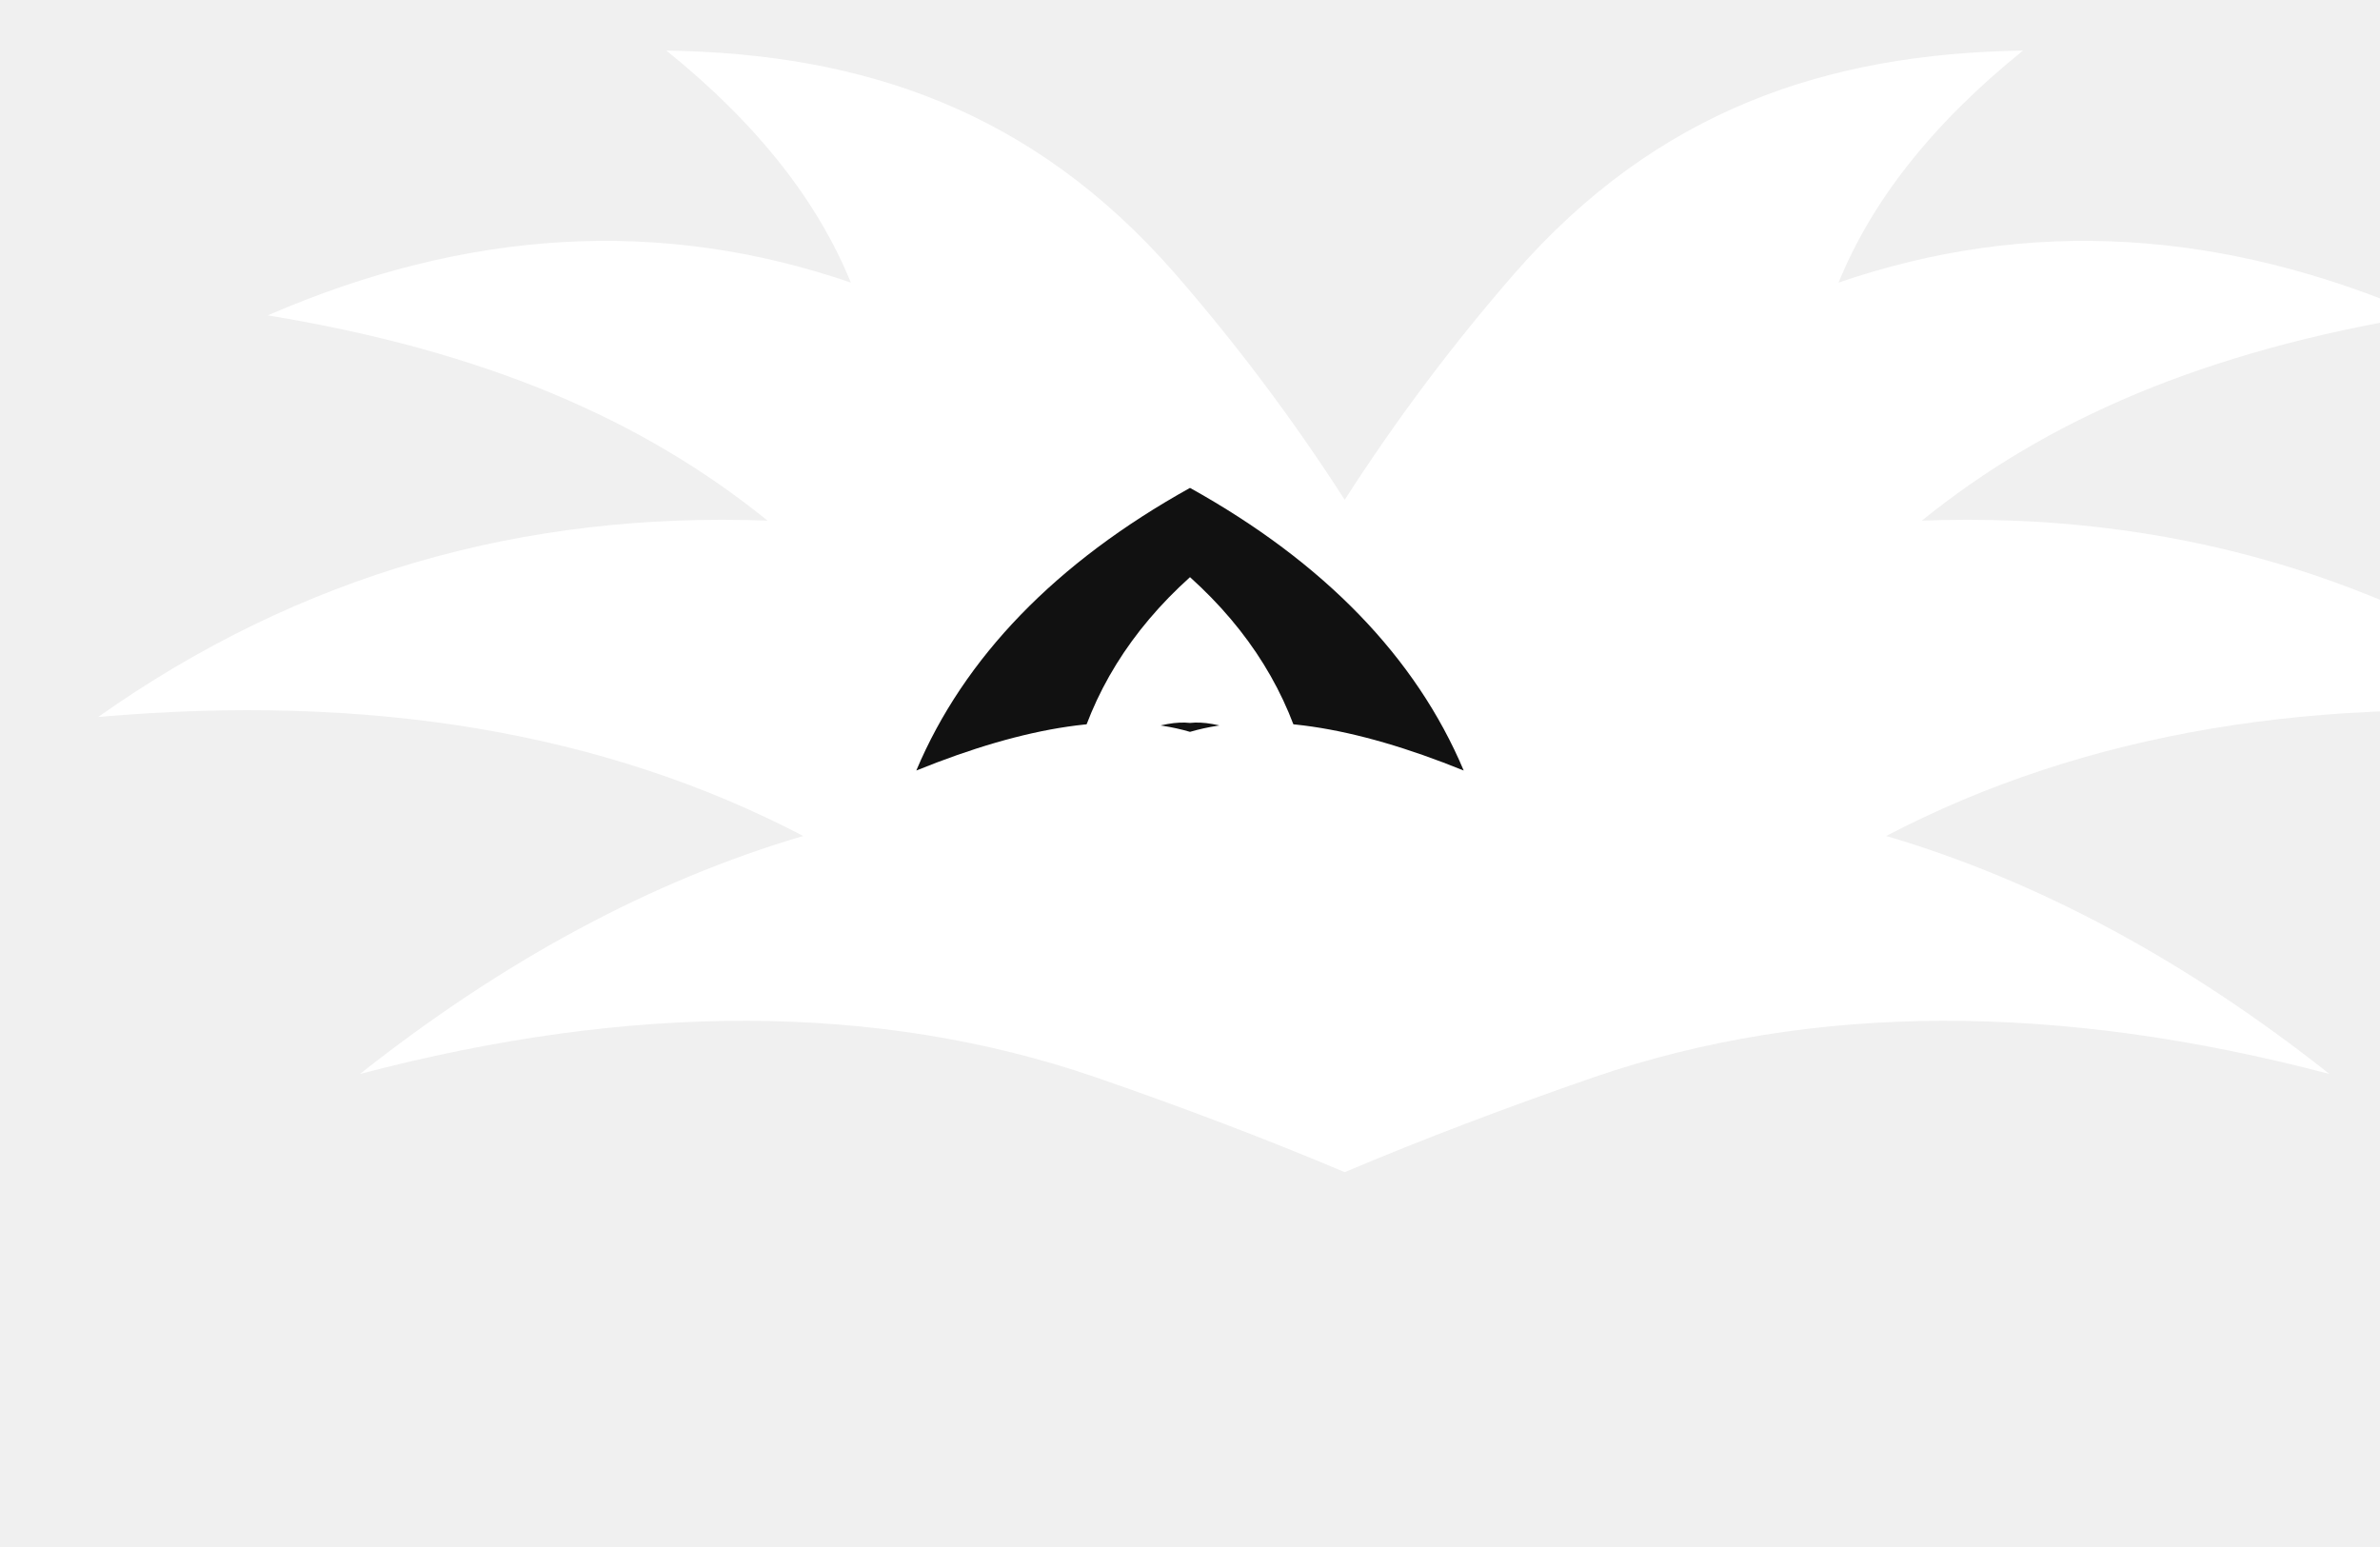
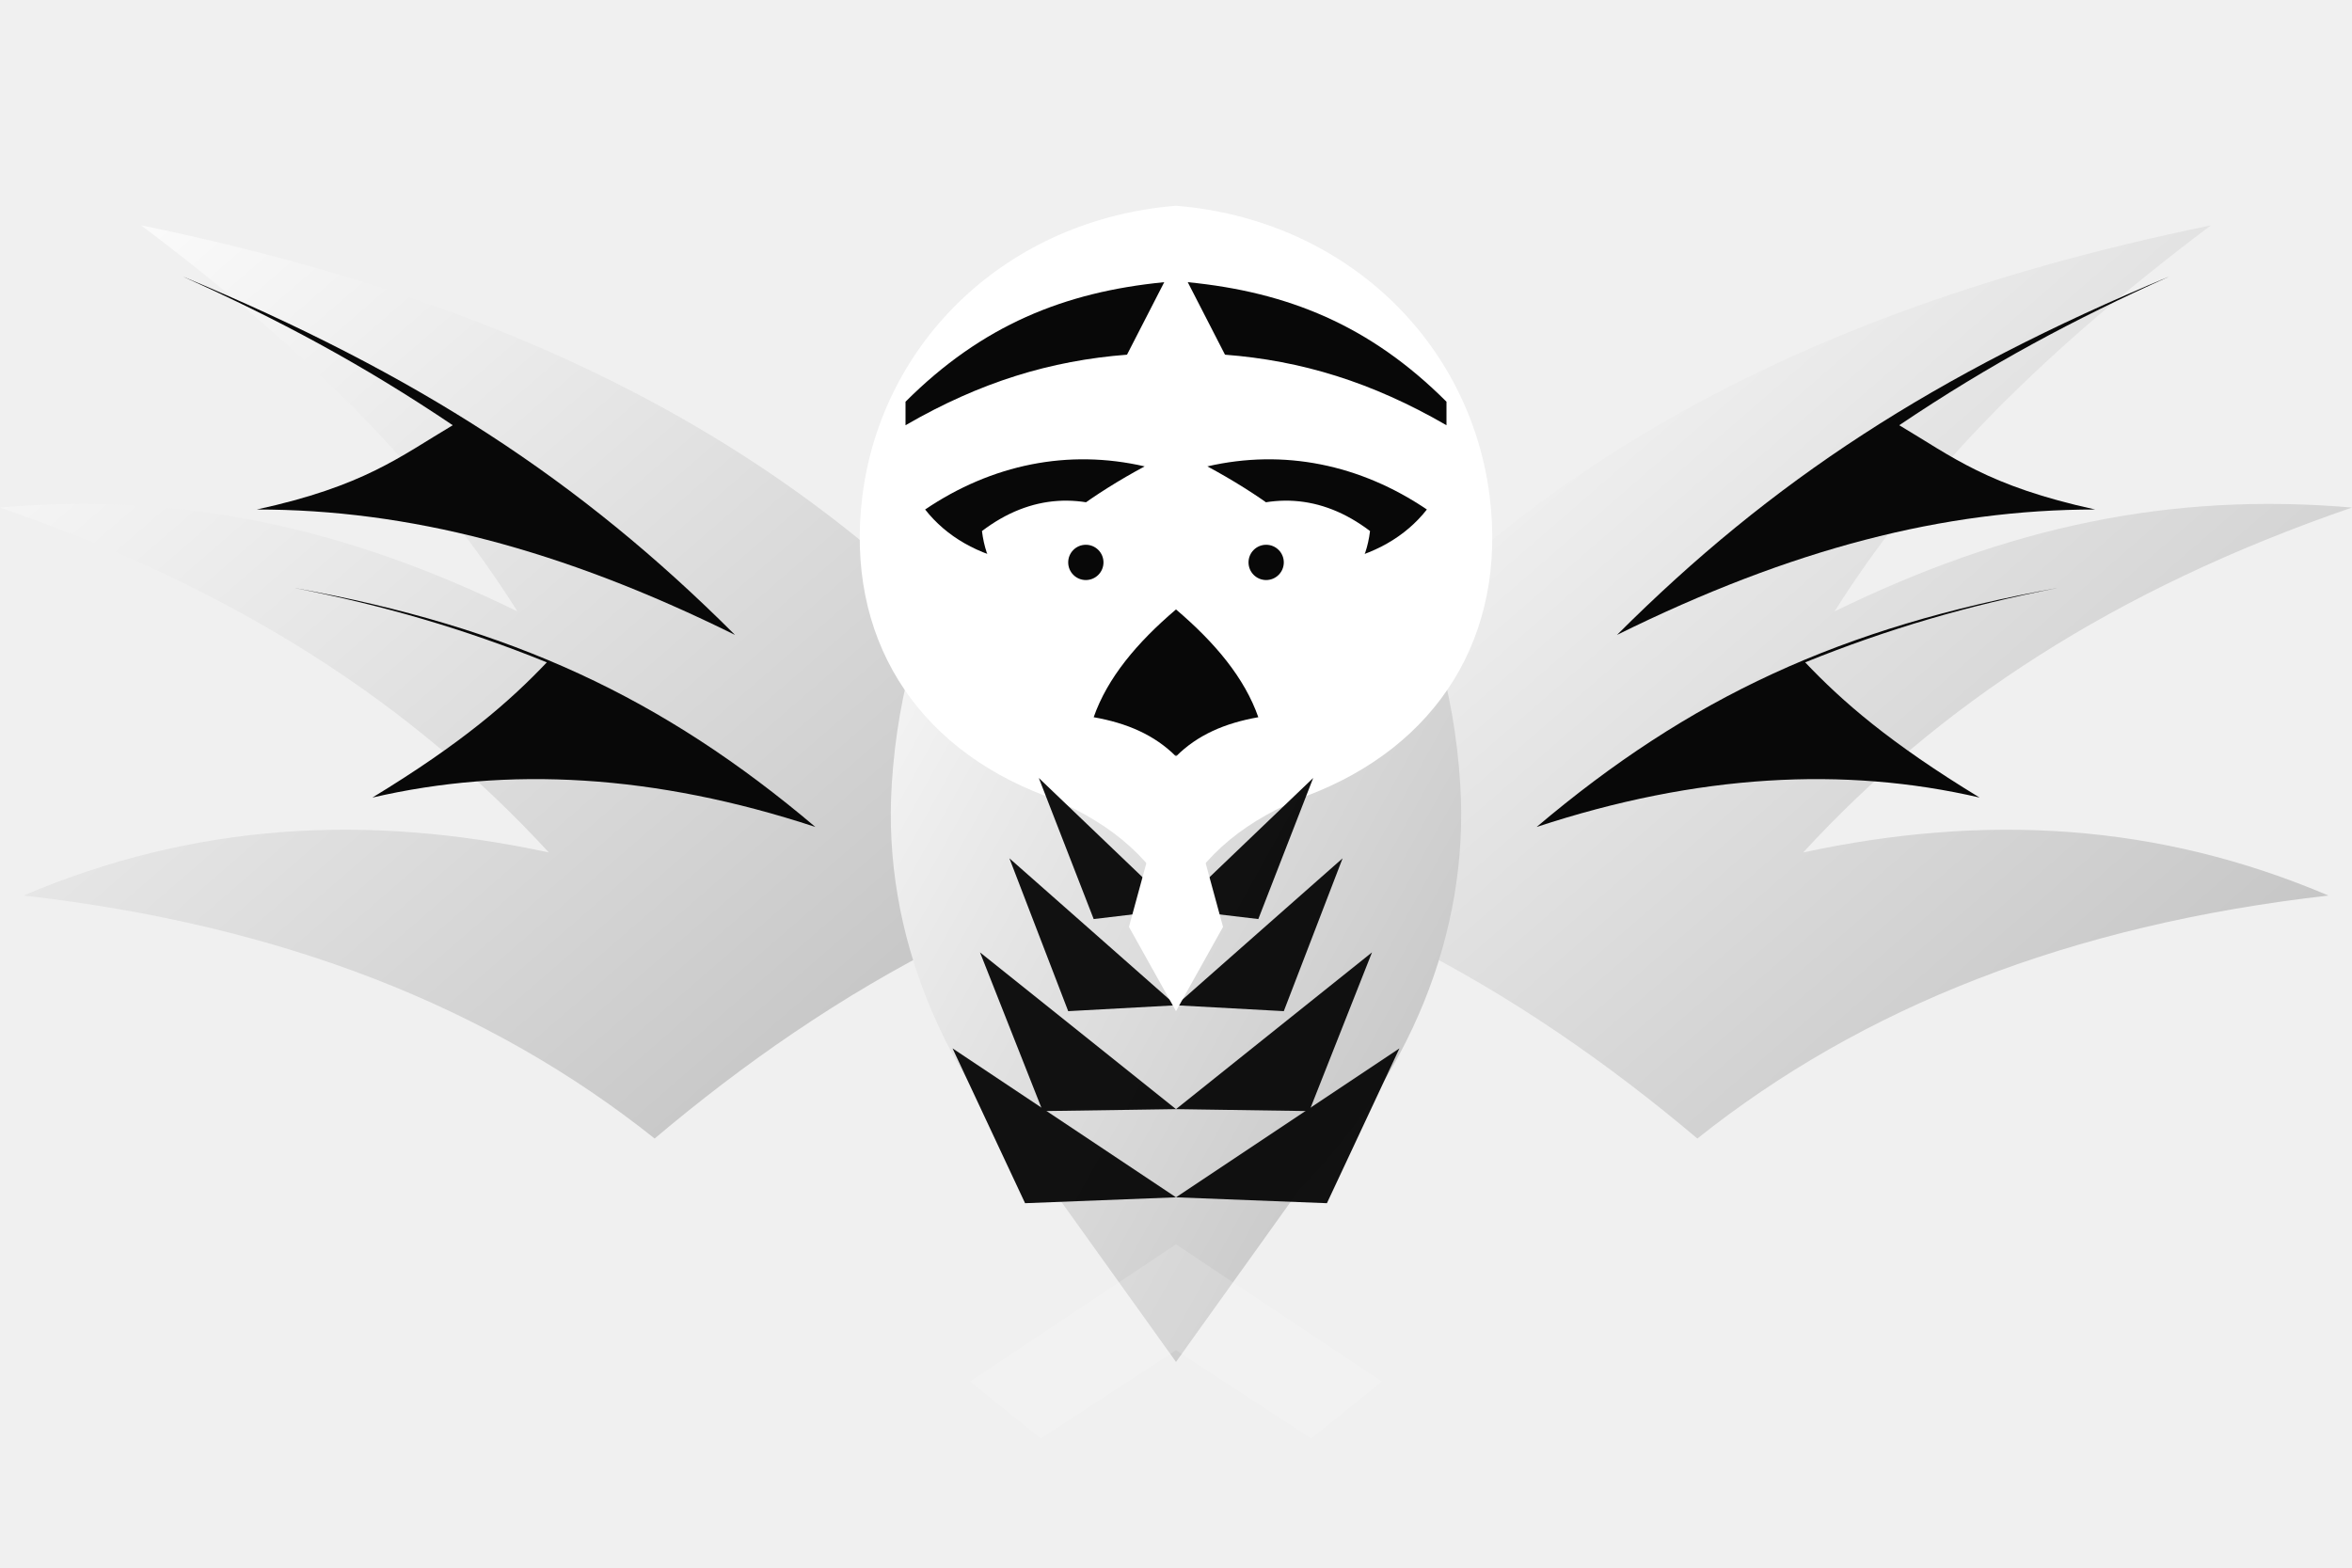
- <svg xmlns="http://www.w3.org/2000/svg" viewBox="0 0 800 520">
-   <path fill="#fff" d="M395 92c-48-55-105-74-171-75 31 25 51 51 62 78-64-22-129-18-196 11 73 12 126 35 168 69-82-3-157 18-225 66 91-8 170 5 237 40-51 15-101 42-149 80 91-24 174-24 247 1 29 10 58 21 84 32 26-11 55-22 84-32 73-25 156-25 247-1-48-38-98-65-149-80 67-35 146-48 237-40-68-48-143-69-225-66 42-34 95-57 168-69-67-29-132-33-196-11 11-27 31-53 62-78-66 1-123 20-171 75-20 23-39 48-57 76-18-28-37-53-57-76z" />
-   <path fill="#111" d="M400 164c-45 25-76 57-92 95 37-15 68-20 92-13 24-7 55-2 92 13-16-38-47-70-92-95z" />
-   <path fill="#fff" d="M400 194c-20 18-33 39-39 63 17-10 30-15 39-14 9-1 22 4 39 14-6-24-19-45-39-63z" />
+ <svg xmlns="http://www.w3.org/2000/svg" viewBox="0 0 1200 800" role="img" aria-labelledby="title desc">
+   <defs>
+     <linearGradient id="white" x1="0" y1="0" x2="1" y2="1">
+       <stop offset="0" stop-color="#fff" />
+       <stop offset="1" stop-color="#bdbdbd" />
+     </linearGradient>
+   </defs>
+   <g fill="url(#white)">
+     <path d="M530 365C438 258 311 164 72 115c93 70 151 132 192 197-88-43-171-61-264-53 122 42 211 101 280 176-93-20-181-15-268 22 132 15 238 57 322 124 45-38 95-73 151-101z" />
+     <path d="M670 365C762 258 889 164 1128 115c-93 70-151 132-192 197 88-43 171-61 264-53-122 42-211 101-280 176 93-20 181-15 268 22-132 15-238 57-322 124-45-38-95-73-151-101z" />
+   </g>
+   <g fill="#080808">
+     <path d="M93 141c120 50 203 104 282 183-89-44-167-64-244-64 55-12 73-27 100-43-46-31-89-54-138-76z" />
+     <path d="M1107 141c-120 50-203 104-282 183 89-44 167-64 244-64-55-12-73-27-100-43 46-31 89-54 138-76z" />
+     <path d="M150 300c111 20 188 56 266 122-82-27-157-31-226-15 46-28 70-49 89-69-42-17-83-29-129-38z" />
+     <path d="M1050 300c-111 20-188 56-266 122 82-27 157-31 226-15-46-28-70-49-89-69 42-17 83-29 129-38z" />
+   </g>
+   <path fill="url(#white)" d="M600 171c-92 47-139 133-145 229-5 77 27 151 82 207l63 88 63-88c55-56 87-130 82-207-6-96-53-182-145-229z" />
+   <path fill="#fff" d="M600 105c-86 7-150 69-160 148-9 72 27 128 93 153 30 12 53 29 67 57 14-28 37-45 67-57 66-25 102-81 93-153-10-79-74-141-160-148z" />
+   <path fill="#080808" d="M462 205c39-39 81-56 132-61l-19 37c-39 3-75 14-113 36zM738 205c-39-39-81-56-132-61l19 37c39 3 75 14 113 36z" />
+   <path fill="#080808" d="M472 260c34-23 73-31 112-22-26 14-48 30-65 49-20-4-36-13-47-27zM728 260c-34-23-73-31-112-22 26 14 48 30 65 49 20-4 36-13 47-27z" />
+   <path fill="#fff" d="M501 271c25-19 52-20 78-6-23 8-43 20-59 37-10-5-17-15-19-31z" />
+   <path fill="#fff" d="M699 271c-25-19-52-20-78-6 23 8 43 20 59 37 10-5 17-15 19-31z" />
+   <circle cx="554" cy="287" r="9" fill="#080808" />
+   <circle cx="646" cy="287" r="9" fill="#080808" />
+   <path fill="#fff" d="M600 286c42 4 78 28 101 62-34-12-62-8-101 25-39-33-67-37-101-25 23-34 59-58 101-62z" />
+   <path fill="#080808" d="M600 311c20 17 35 35 42 55-17 3-31 9-42 20-11-11-25-17-42-20 7-20 22-38 42-55z" />
+   <g fill="#080808" opacity=".96">
+     <path d="M530 397l70 67-42 5zM670 397l-70 67 42 5z" />
+     <path d="M515 438l85 75-55 3zM685 438l-85 75 55 3z" />
+     <path d="M500 486l100 80-68 1zM700 486l-100 80 68 1z" />
+     <path d="M486 535l114 76-77 3zM714 535l-114 76 77 3z" />
+   </g>
+   <path fill="#fff" d="M600 385l-24 88 24 43 24-43z" />
+   <path fill="#fff" opacity=".16" d="M600 635l-105 70 36 29 69-45 69 45 36-29z" />
</svg>
